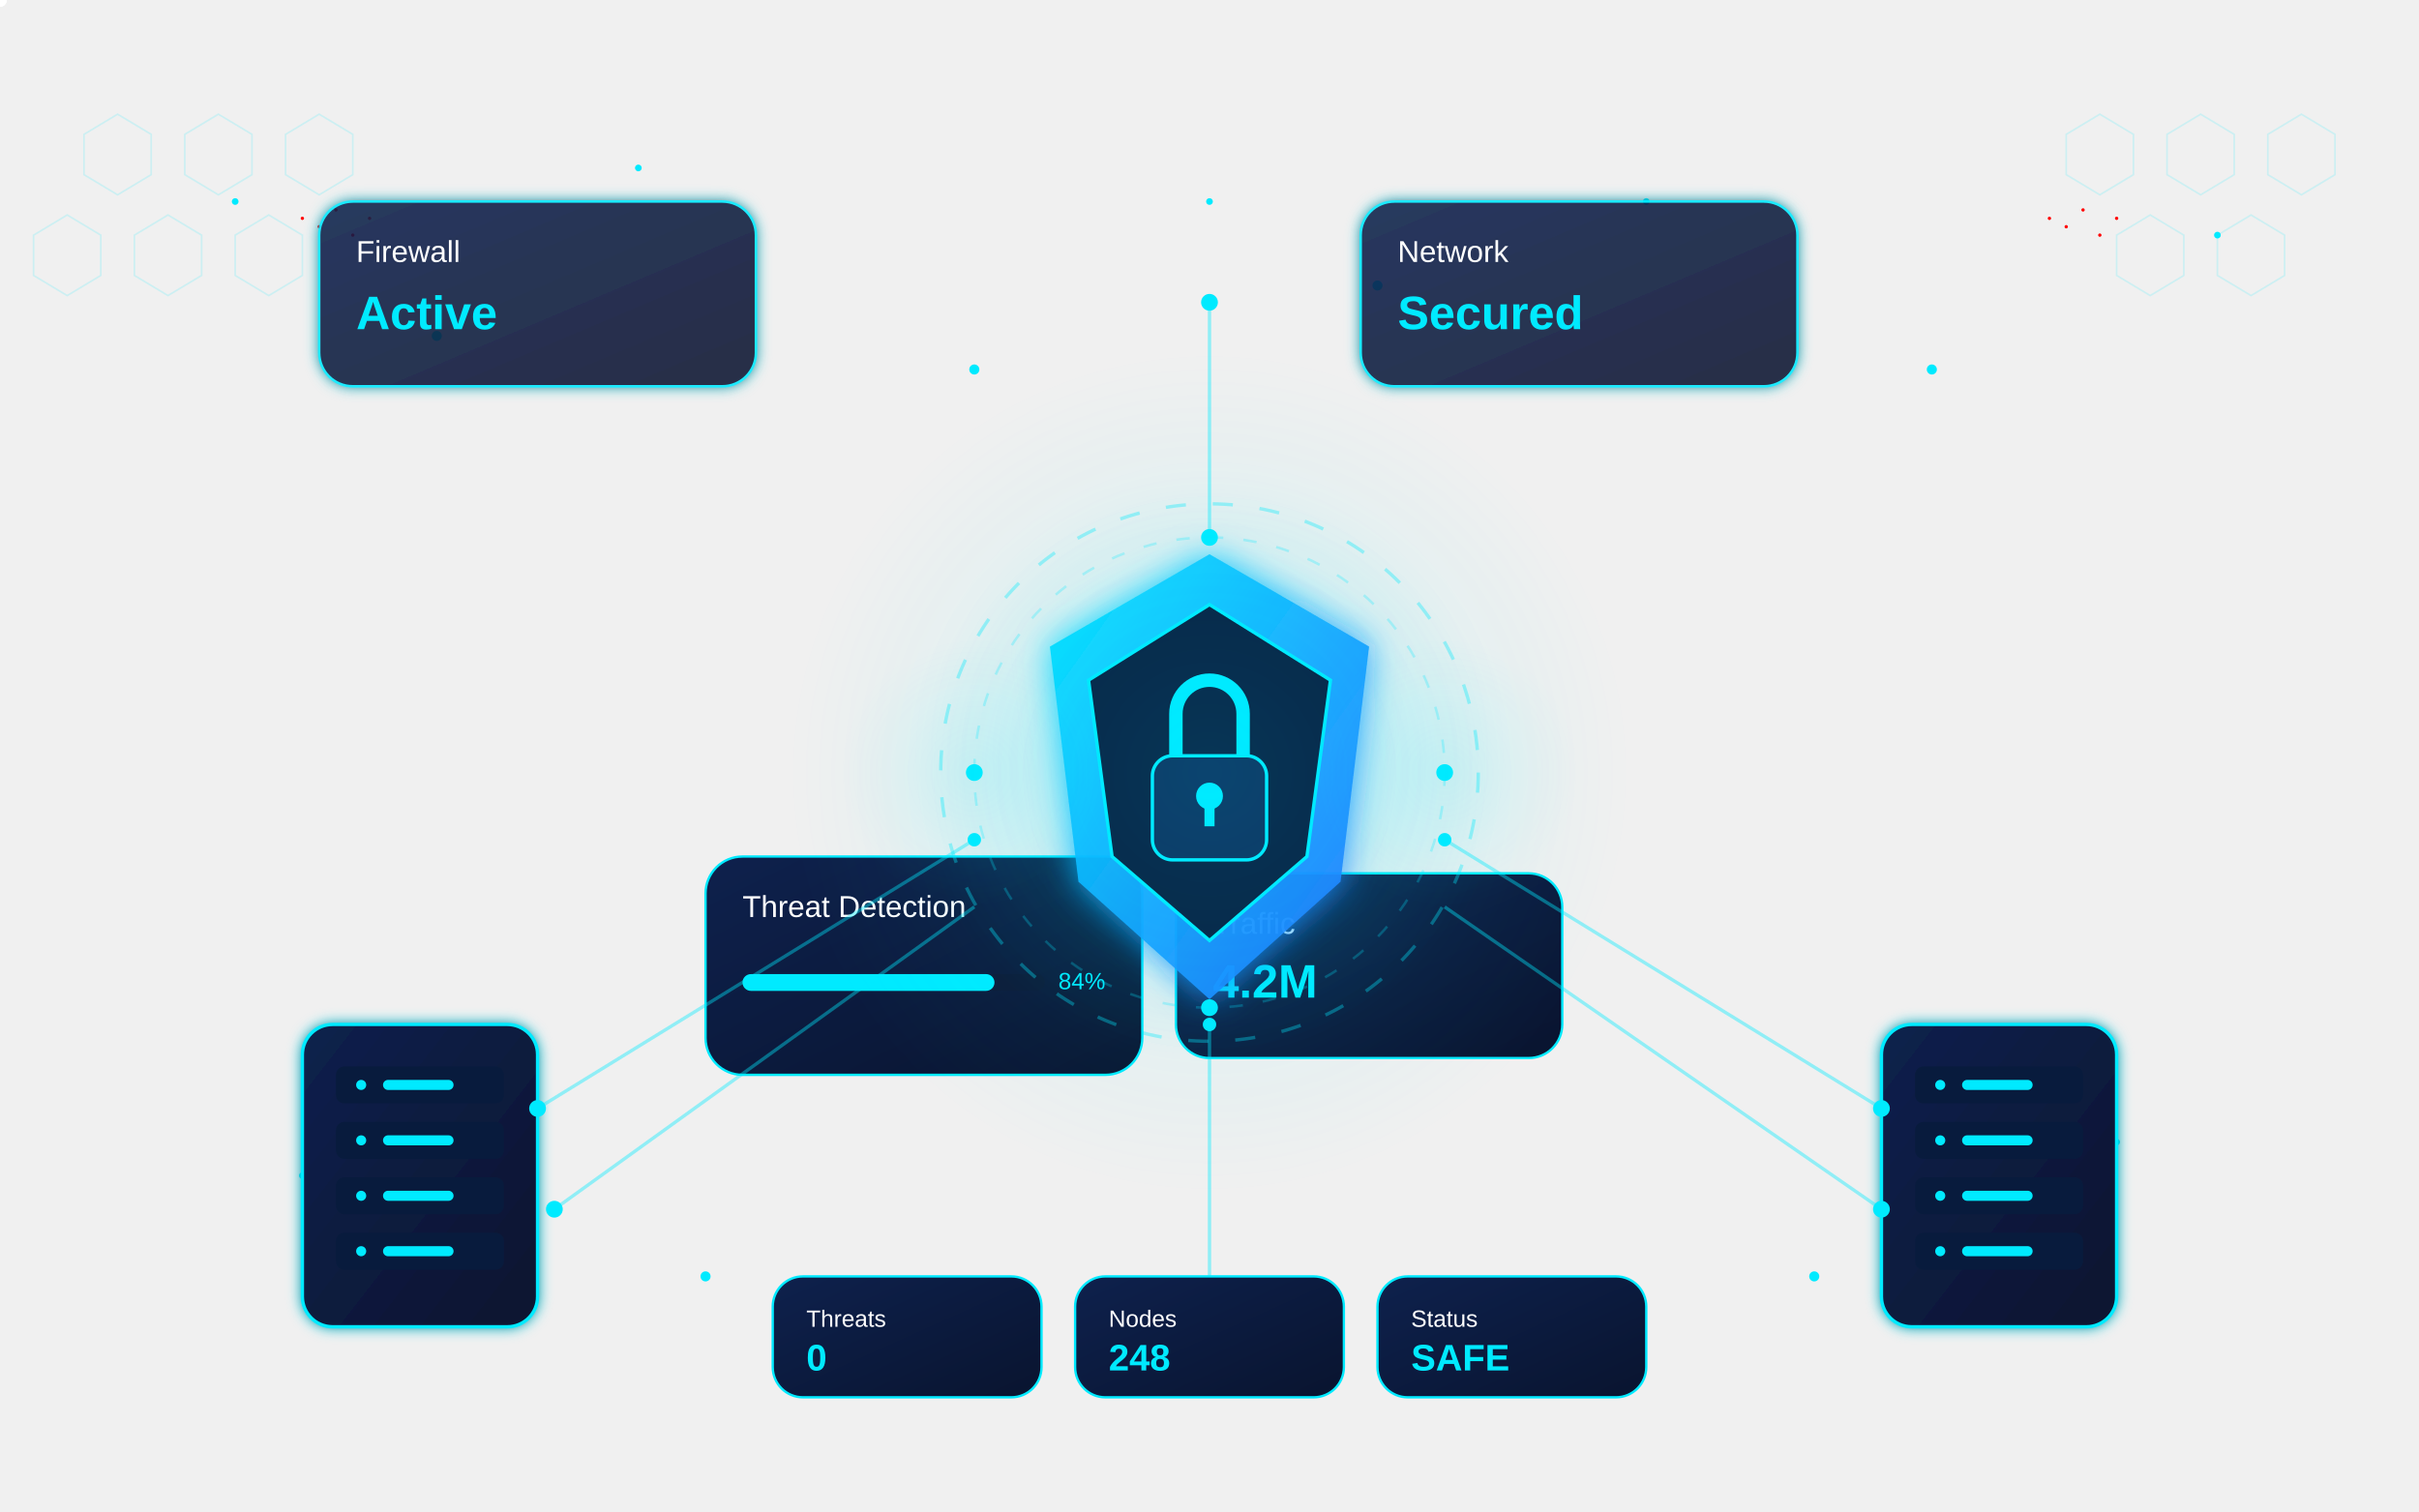
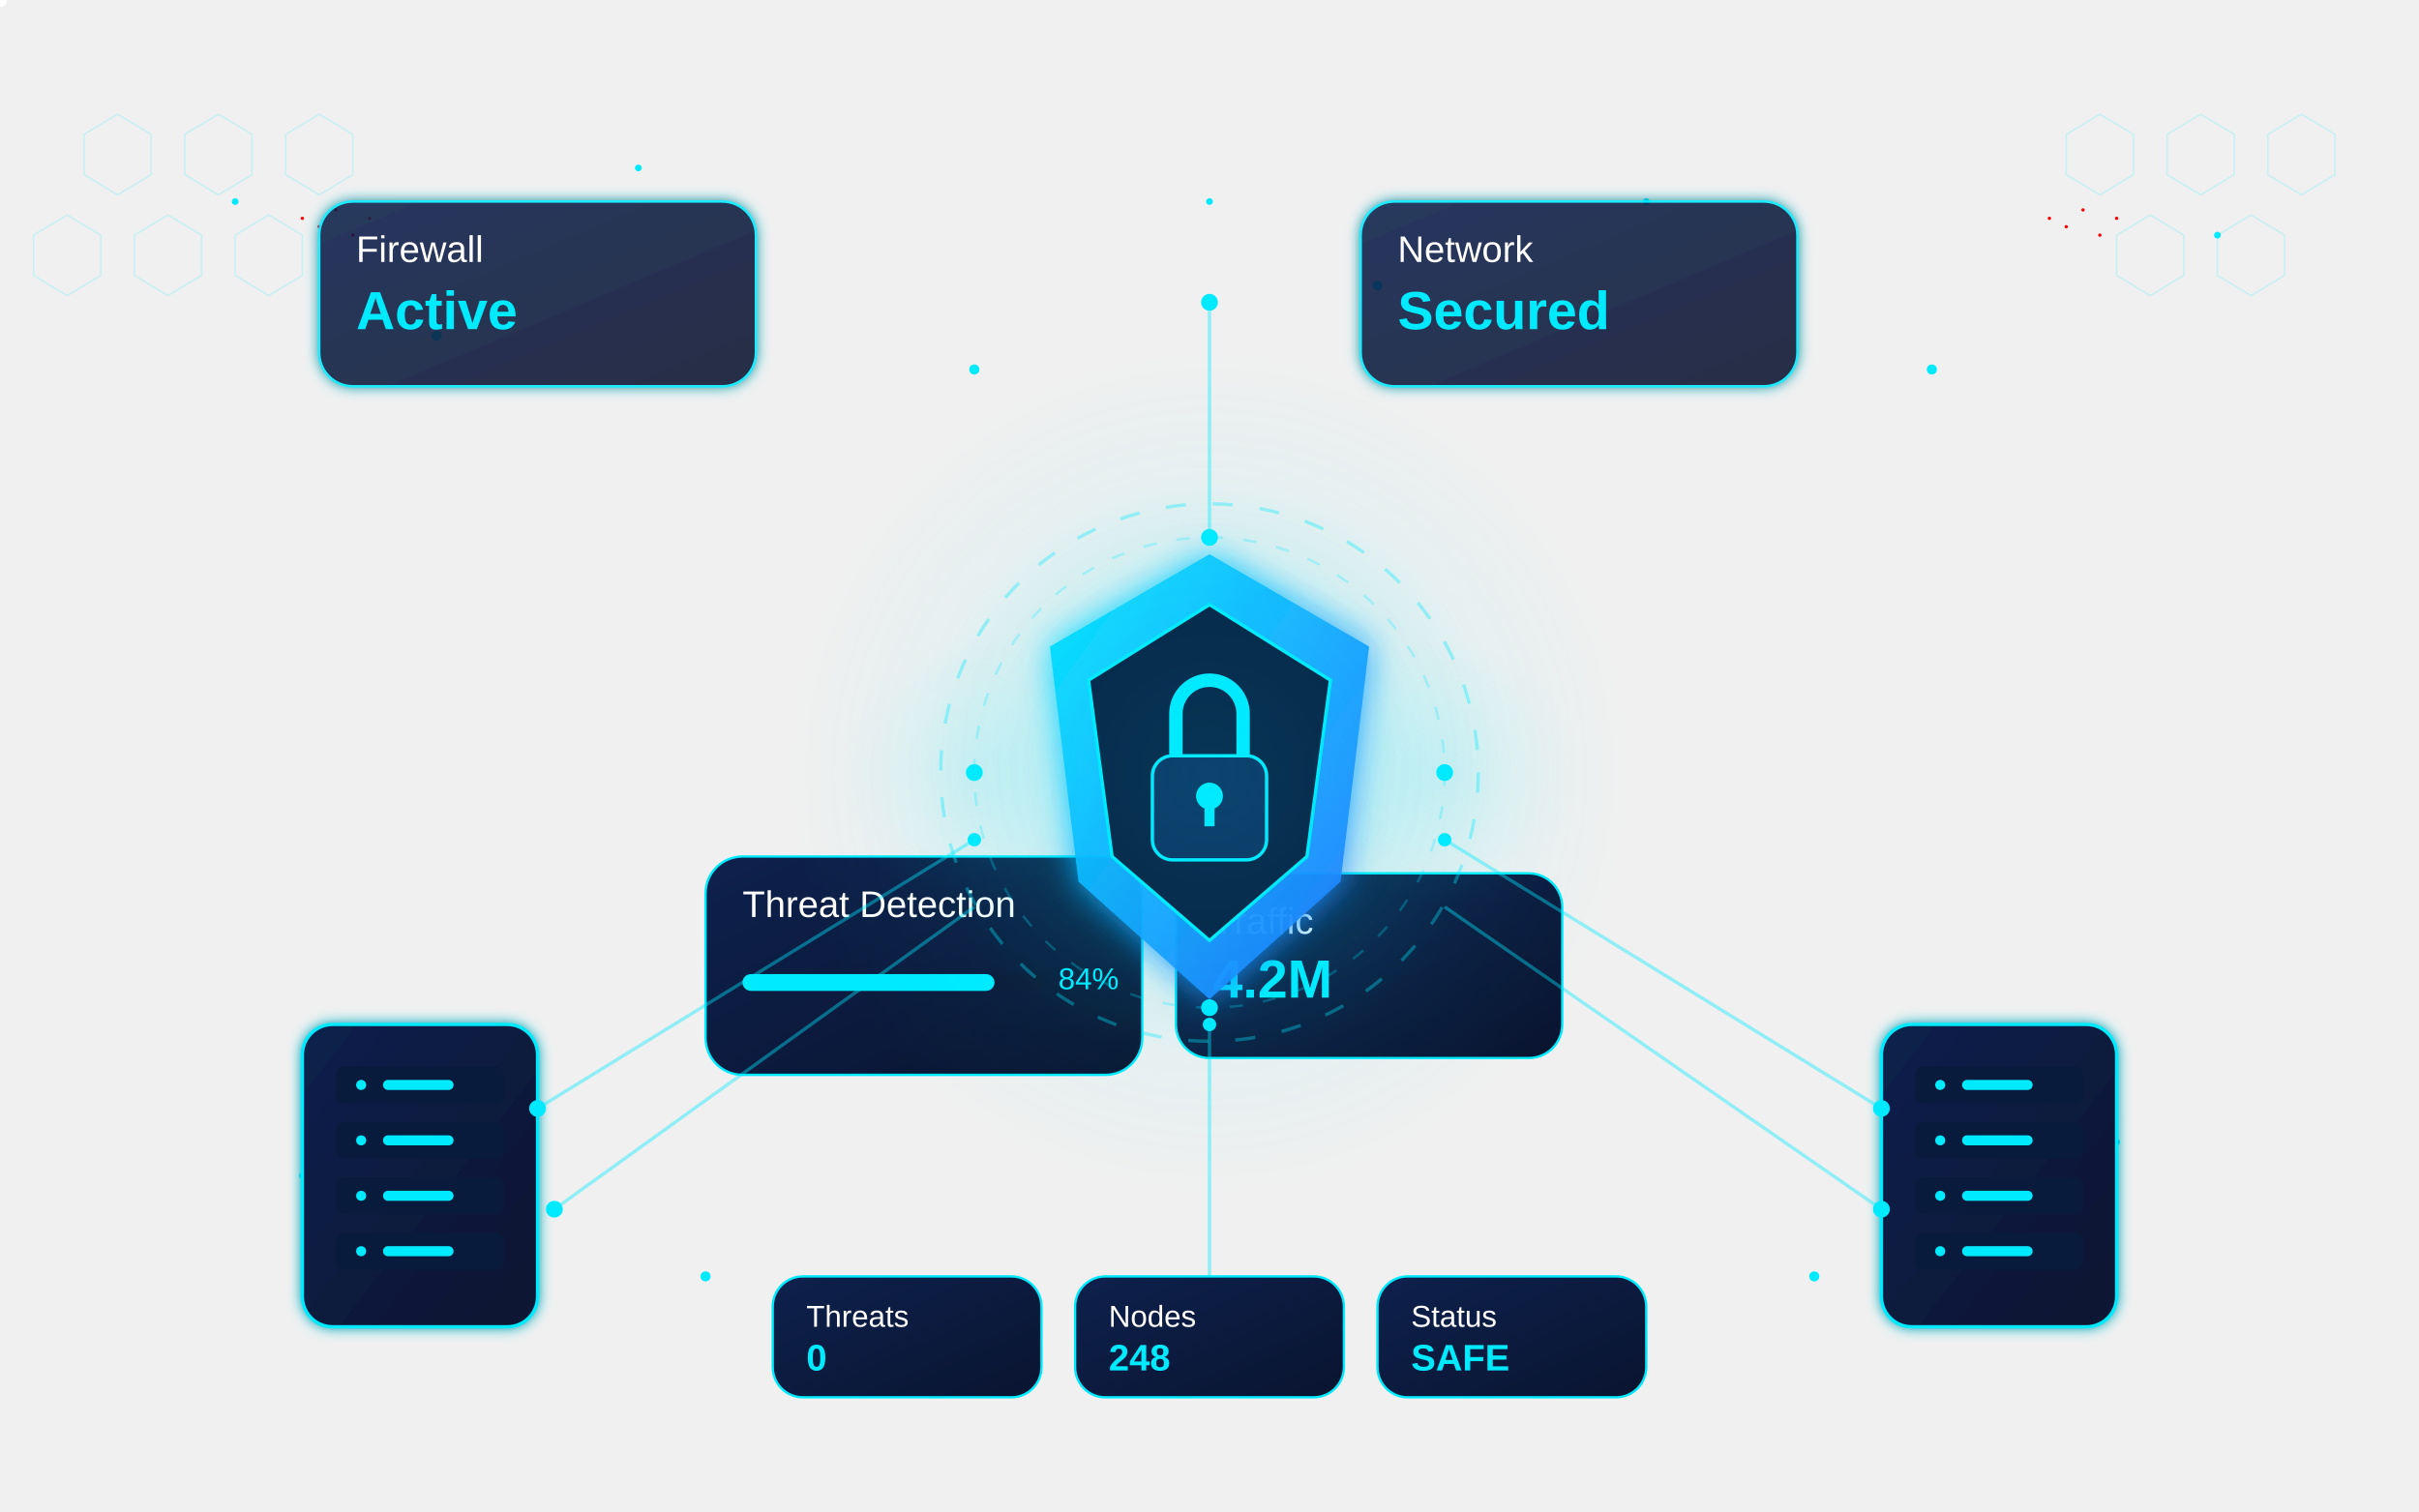
<svg xmlns="http://www.w3.org/2000/svg" width="1440" height="900" viewBox="0 0 1440 900">
  <defs>
    <linearGradient id="cardGradient" x1="0%" y1="0%" x2="100%" y2="100%">
      <stop offset="0%" stop-color="#0E214D" />
      <stop offset="100%" stop-color="#09142F" />
    </linearGradient>
    <linearGradient id="shieldGradient" x1="0%" y1="0%" x2="100%" y2="100%">
      <stop offset="0%" stop-color="#00E7FF" />
      <stop offset="100%" stop-color="#286CFF" />
    </linearGradient>
    <radialGradient id="cyanGlow">
      <stop offset="0%" stop-color="#00EAFF" stop-opacity="0.65" />
      <stop offset="100%" stop-color="#00EAFF" stop-opacity="0" />
    </radialGradient>
    <filter id="shieldGlow" x="-100%" y="-100%" width="300%" height="300%">
      <feGaussianBlur stdDeviation="10" result="blur" />
      <feMerge>
        <feMergeNode in="blur" />
        <feMergeNode in="SourceGraphic" />
      </feMerge>
    </filter>
    <filter id="cardGlow" x="-100%" y="-100%" width="300%" height="300%">
      <feGaussianBlur stdDeviation="4" result="blur" />
      <feMerge>
        <feMergeNode in="blur" />
        <feMergeNode in="SourceGraphic" />
      </feMerge>
    </filter>
    <filter id="glassBlur">
      <feGaussianBlur stdDeviation="8" />
    </filter>
  </defs>
  <style>
  .pulse-glow {
    animation: pulseGlow 3s ease-in-out infinite;
  }

  .float-card {
    animation: floatCard 4s ease-in-out infinite;
  }

  .rotate-ring {
    animation: spinRing 30s linear infinite;
  }
  .rotate-ring-reverse {
    animation: spinRingReverse 30s linear infinite;
  }

  .particle {
    animation: particleMove 5s infinite alternate ease-in-out;
  }

  .network-dot {
    animation: blinkDot 1.5s infinite;
  }

  @keyframes pulseGlow {
    0% { opacity: 0.65; }
    50% { opacity: 1; }
    100% { opacity: 0.65; }
  }

  @keyframes floatCard {
    0% { transform: translateY(0px); }
    50% { transform: translateY(-8px); }
    100% { transform: translateY(0px); }
  }

  @keyframes spinRing {
  from { transform: rotate(0deg); }
  to { transform: rotate(360deg); }
  }
  @keyframes spinRingReverse {
  from { transform: rotate(360deg); }
  to { transform: rotate(0deg); }
  }

  @keyframes rotateRing {
    from { transform: rotate(0deg); }
    to { transform: rotate(360deg); }
  }

  @keyframes particleMove {
    from { transform: translateY(0px); opacity: 0.4; }
    to { transform: translateY(-12px); opacity: 1; }
  }

  @keyframes blinkDot {
    0% { opacity: 0.4; }
    50% { opacity: 1; }
    100% { opacity: 0.4; }
  }
</style>
  <g id="background">
    <rect width="1440" height="900" fill="url(#bgGradient)" />
    <circle cx="720" cy="450" r="180" fill="url(#cyanGlow)" opacity="0.12" />
  </g>
  <g id="hex-grid" opacity="0.15" stroke="#00EAFF" stroke-width="1" fill="none">
    <polygon points="50,80 70,68 90,80 90,104 70,116 50,104" />
    <polygon points="110,80 130,68 150,80 150,104 130,116 110,104" />
    <polygon points="170,80 190,68 210,80 210,104 190,116 170,104" />
    <polygon points="1230,80 1250,68 1270,80 1270,104 1250,116 1230,104" />
    <polygon points="1290,80 1310,68 1330,80 1330,104 1310,116 1290,104" />
    <polygon points="1350,80 1370,68 1390,80 1390,104 1370,116 1350,104" />
    <polygon points="20,140 40,128 60,140 60,164 40,176 20,164" />
    <polygon points="80,140 100,128 120,140 120,164 100,176 80,164" />
    <polygon points="140,140 160,128 180,140 180,164 160,176 140,164" />
    <polygon points="1260,140 1280,128 1300,140 1300,164 1280,176 1260,164" />
    <polygon points="1320,140 1340,128 1360,140 1360,164 1340,176 1320,164" />
  </g>
  <g id="particles">
    <circle class="particle" cx="140" cy="120" r="2" fill="#00EAFF" />
    <circle class="particle" cx="260" cy="200" r="3" fill="#00EAFF" />
    <circle class="particle" cx="380" cy="100" r="2" fill="#00EAFF" />
    <circle class="particle" cx="580" cy="220" r="3" fill="#00EAFF" />
    <circle class="particle" cx="720" cy="120" r="2" fill="#00EAFF" />
    <circle class="particle" cx="820" cy="170" r="3" fill="#00EAFF" />
    <circle class="particle" cx="980" cy="120" r="2" fill="#00EAFF" />
    <circle class="particle" cx="1150" cy="220" r="3" fill="#00EAFF" />
    <circle class="particle" cx="1320" cy="140" r="2" fill="#00EAFF" />
    <circle class="particle" cx="180" cy="700" r="2" fill="#00EAFF" />
    <circle class="particle" cx="420" cy="760" r="3" fill="#00EAFF" />
    <circle class="particle" cx="760" cy="780" r="2" fill="#00EAFF" />
    <circle class="particle" cx="1080" cy="760" r="3" fill="#00EAFF" />
    <circle class="particle" cx="1260" cy="680" r="2" fill="#00EAFF" />
  </g>
  <g id="map-dots" opacity="1" fill="#f00">
    <circle cx="180" cy="130" r="1" />
    <circle cx="190" cy="135" r="1" />
    <circle cx="200" cy="125" r="1" />
    <circle cx="210" cy="140" r="1" />
    <circle cx="220" cy="130" r="1" />
    <circle cx="1220" cy="130" r="1" />
    <circle cx="1230" cy="135" r="1" />
    <circle cx="1240" cy="125" r="1" />
    <circle cx="1250" cy="140" r="1" />
    <circle cx="1260" cy="130" r="1" />
  </g>
  <g id="top-cards" transform="translate(1080,50)">
    <g class="float-card" transform="translate(790,50)">
      <rect width="260" height="110" rx="20" fill="url(#cardGradient)" opacity="0.88" stroke="#00EAFF" stroke-width="1.5" filter="url(#cardGlow)" />
-       <text x="22" y="36" fill="#FFFFFF" font-size="18" font-family="Arial">
+       <text x="22" y="36" fill="#FFFFFF" font-size="22" font-family="Arial">
      Data Protection
    </text>
-       <text x="22" y="76" fill="#00EAFF" font-size="28" font-family="Arial" font-weight="bold">
+       <text x="22" y="76" fill="#00EAFF" font-size="32" font-family="Arial" font-weight="bold">
      99.8%
    </text>
    </g>
  </g>
  <g id="top-cards" transform="translate(760,50)">
    <g class="float-card" transform="translate(1090,100)">
      <rect width="260" height="110" rx="20" fill="url(#cardGradient)" opacity="0.88" stroke="#00EAFF" stroke-width="1.5" filter="url(#cardGlow)" />
-       <text x="22" y="36" fill="#FFFFFF" font-size="18" font-family="Arial">
+       <text x="22" y="36" fill="#FFFFFF" font-size="22" font-family="Arial">
      Access Control
    </text>
-       <text x="22" y="76" fill="#00EAFF" font-size="28" font-family="Arial" font-weight="bold">
+       <text x="22" y="76" fill="#00EAFF" font-size="32" font-family="Arial" font-weight="bold">
      Verified
    </text>
    </g>
  </g>
  <g id="top-cards" transform="translate(420,50)">
    <g class="float-card" transform="translate(390,70)">
      <rect width="260" height="110" rx="20" fill="url(#cardGradient)" opacity="0.88" stroke="#00EAFF" stroke-width="1.5" filter="url(#cardGlow)" />
-       <text x="22" y="36" fill="#FFFFFF" font-size="18" font-family="Arial">
+       <text x="22" y="36" fill="#FFFFFF" font-size="22" font-family="Arial">
      Network
    </text>
-       <text x="22" y="76" fill="#00EAFF" font-size="28" font-family="Arial" font-weight="bold">
+       <text x="22" y="76" fill="#00EAFF" font-size="32" font-family="Arial" font-weight="bold">
      Secured
    </text>
    </g>
  </g>
  <g id="top-cards" transform="translate(100,50)">
    <g class="float-card" transform="translate(90,70)">
      <rect width="260" height="110" rx="20" fill="url(#cardGradient)" opacity="0.88" stroke="#00EAFF" stroke-width="1.5" filter="url(#cardGlow)" />
-       <text x="22" y="36" fill="#FFFFFF" font-size="18" font-family="Arial">
+       <text x="22" y="36" fill="#FFFFFF" font-size="22" font-family="Arial">
      Firewall
    </text>
-       <text x="22" y="76" fill="#00EAFF" font-size="28" font-family="Arial" font-weight="bold">
+       <text x="22" y="76" fill="#00EAFF" font-size="32" font-family="Arial" font-weight="bold">
      Active
    </text>
    </g>
  </g>
  <g id="left-cards" transform="translate(200,420)">
    <g class="float-card" transform="translate(500,100)">
      <rect width="230" height="110" rx="20" fill="url(#cardGradient)" stroke="#00EAFF" stroke-width="1.4" />
-       <text x="22" y="36" fill="#FFF" font-size="18" font-family="Arial">Traffic</text>
-       <text x="22" y="74" fill="#00EAFF" font-size="28" font-weight="bold" font-family="Arial">
+       <text x="22" y="36" fill="#FFF" font-size="22" font-family="Arial">Traffic</text>
+       <text x="22" y="74" fill="#00EAFF" font-size="32" font-weight="bold" font-family="Arial">
      4.2M
    </text>
    </g>
  </g>
  <g id="left-cards" transform="translate(170,230)">
    <g class="float-card" transform="translate(250,280)">
      <rect width="260" height="130" rx="22" fill="url(#cardGradient)" stroke="#00EAFF" stroke-width="1.4" />
-       <text x="22" y="36" fill="#FFF" font-size="18" font-family="Arial">Threat Detection</text>
+       <text x="22" y="36" fill="#FFF" font-size="22" font-family="Arial">Threat Detection</text>
      <rect x="22" y="70" width="180" height="10" rx="5" fill="#0C1835" />
      <rect x="22" y="70" width="150" height="10" rx="5" fill="#00EAFF" />
-       <text x="210" y="79" fill="#00EAFF" font-size="14" font-family="Arial">84%</text>
+       <text x="210" y="79" fill="#00EAFF" font-size="18" font-family="Arial">84%</text>
    </g>
  </g>
  <g id="right-cards" transform="translate(1020,230)">
    <g class="float-card" transform="translate(1110,290)">
      <rect width="250" height="120" rx="20" fill="url(#cardGradient)" stroke="#00EAFF" stroke-width="1.4" />
-       <text x="22" y="36" fill="#FFF" font-size="18" font-family="Arial">Secure Nodes</text>
-       <text x="22" y="78" fill="#00EAFF" font-size="30" font-weight="bold" font-family="Arial">
+       <text x="22" y="36" fill="#FFF" font-size="22" font-family="Arial">Secure Nodes</text>
+       <text x="22" y="78" fill="#00EAFF" font-size="32" font-weight="bold" font-family="Arial">
      248
    </text>
    </g>
  </g>
  <g id="right-cards" transform="translate(1000,420)">
    <g class="float-card" transform="translate(1100,460)">
      <rect width="260" height="120" rx="20" fill="url(#cardGradient)" stroke="#00EAFF" stroke-width="1.4" />
-       <text x="22" y="36" fill="#FFF" font-size="18" font-family="Arial">Requests</text>
-       <text x="22" y="78" fill="#00EAFF" font-size="28" font-weight="bold" font-family="Arial">
+       <text x="22" y="36" fill="#FFF" font-size="22" font-family="Arial">Requests</text>
+       <text x="22" y="78" fill="#00EAFF" font-size="32" font-weight="bold" font-family="Arial">
      8.4M
    </text>
    </g>
  </g>
  <g id="shield-core" transform="translate(720,460)">
    <circle class="pulse-glow" cx="0" cy="0" r="170" fill="url(#cyanGlow)" opacity="0.25" />
    <g class="rotate-ring">
      <circle cx="0" cy="0" r="160" fill="none" stroke="#00EAFF" stroke-width="2" opacity="0.35" stroke-dasharray="12 16" />
    </g>
    <g class="rotate-ring-reverse">
      <circle cx="0" cy="0" r="140" fill="none" stroke="#00EAFF" stroke-width="1.5" opacity="0.25" stroke-dasharray="8 12" />
    </g>
    <path d="     M 0 -130     L 95 -75     L 78 65     L 0 135     L -78 65     L -95 -75     Z" fill="url(#shieldGradient)" filter="url(#shieldGlow)" opacity="0.95" />
    <path d="     M 0 -100     L 72 -55     L 58 50     L 0 100     L -58 50     L -72 -55     Z" fill="#081B3D" stroke="#00EAFF" stroke-width="2" />
    <rect x="-34" y="-10" width="68" height="62" rx="12" fill="#0D2C5A" stroke="#00EAFF" stroke-width="2" />
    <path d="     M -20 -10     L -20 -35     A 20 20 0 0 1 20 -35     L 20 -10" fill="none" stroke="#00EAFF" stroke-width="8" />
    <circle cx="0" cy="14" r="8" fill="#00EAFF" />
    <rect x="-3" y="14" width="6" height="18" fill="#00EAFF" />
    <circle class="network-dot" cx="-140" cy="0" r="5" fill="#00EAFF" />
    <circle class="network-dot" cx="140" cy="0" r="5" fill="#00EAFF" />
    <circle class="network-dot" cx="0" cy="-140" r="5" fill="#00EAFF" />
    <circle class="network-dot" cx="0" cy="140" r="5" fill="#00EAFF" />
  </g>
  <g id="shield-glows">
    <circle cx="580" cy="460" r="80" fill="url(#cyanGlow)" opacity="0.15" />
    <circle cx="860" cy="460" r="80" fill="url(#cyanGlow)" opacity="0.15" />
  </g>
  <g id="server-left" transform="translate(180,610)">
    <rect width="140" height="180" rx="18" fill="url(#cardGradient)" stroke="#00EAFF" stroke-width="2" filter="url(#cardGlow)" />
    <rect x="20" y="25" width="100" height="22" rx="5" fill="#081B3D" />
    <rect x="20" y="58" width="100" height="22" rx="5" fill="#081B3D" />
    <rect x="20" y="91" width="100" height="22" rx="5" fill="#081B3D" />
    <rect x="20" y="124" width="100" height="22" rx="5" fill="#081B3D" />
    <circle cx="35" cy="36" r="3" fill="#00EAFF" />
    <circle cx="35" cy="69" r="3" fill="#00EAFF" />
    <circle cx="35" cy="102" r="3" fill="#00EAFF" />
    <circle cx="35" cy="135" r="3" fill="#00EAFF" />
    <rect x="48" y="33" width="42" height="6" rx="3" fill="#00EAFF" />
    <rect x="48" y="66" width="42" height="6" rx="3" fill="#00EAFF" />
    <rect x="48" y="99" width="42" height="6" rx="3" fill="#00EAFF" />
    <rect x="48" y="132" width="42" height="6" rx="3" fill="#00EAFF" />
  </g>
  <g id="server-right" transform="translate(1120,610)">
    <rect width="140" height="180" rx="18" fill="url(#cardGradient)" stroke="#00EAFF" stroke-width="2" filter="url(#cardGlow)" />
    <rect x="20" y="25" width="100" height="22" rx="5" fill="#081B3D" />
    <rect x="20" y="58" width="100" height="22" rx="5" fill="#081B3D" />
    <rect x="20" y="91" width="100" height="22" rx="5" fill="#081B3D" />
    <rect x="20" y="124" width="100" height="22" rx="5" fill="#081B3D" />
    <circle cx="35" cy="36" r="3" fill="#00EAFF" />
    <circle cx="35" cy="69" r="3" fill="#00EAFF" />
    <circle cx="35" cy="102" r="3" fill="#00EAFF" />
    <circle cx="35" cy="135" r="3" fill="#00EAFF" />
    <rect x="48" y="33" width="42" height="6" rx="3" fill="#00EAFF" />
    <rect x="48" y="66" width="42" height="6" rx="3" fill="#00EAFF" />
    <rect x="48" y="99" width="42" height="6" rx="3" fill="#00EAFF" />
    <rect x="48" y="132" width="42" height="6" rx="3" fill="#00EAFF" />
  </g>
  <g id="bottom-cards">
    <g transform="translate(460,760)">
      <rect width="160" height="72" rx="18" fill="url(#cardGradient)" stroke="#00EAFF" stroke-width="1.4" />
-       <text x="20" y="30" fill="#FFF" font-size="14" font-family="Arial">Threats</text>
+       <text x="20" y="30" fill="#FFF" font-size="18" font-family="Arial">Threats</text>
      <text x="20" y="56" fill="#00EAFF" font-size="22" font-weight="bold" font-family="Arial">0</text>
    </g>
    <g transform="translate(640,760)">
      <rect width="160" height="72" rx="18" fill="url(#cardGradient)" stroke="#00EAFF" stroke-width="1.4" />
-       <text x="20" y="30" fill="#FFF" font-size="14" font-family="Arial">Nodes</text>
+       <text x="20" y="30" fill="#FFF" font-size="18" font-family="Arial">Nodes</text>
      <text x="20" y="56" fill="#00EAFF" font-size="22" font-weight="bold" font-family="Arial">248</text>
    </g>
    <g transform="translate(820,760)">
      <rect width="160" height="72" rx="18" fill="url(#cardGradient)" stroke="#00EAFF" stroke-width="1.4" />
-       <text x="20" y="30" fill="#FFF" font-size="14" font-family="Arial">Status</text>
+       <text x="20" y="30" fill="#FFF" font-size="18" font-family="Arial">Status</text>
      <text x="20" y="56" fill="#00EAFF" font-size="22" font-weight="bold" font-family="Arial">SAFE</text>
    </g>
  </g>
  <g id="network-lines" stroke="#00EAFF" stroke-width="2" opacity="0.4" fill="none">
    <line x1="320" y1="660" x2="580" y2="500" />
    <line x1="330" y1="720" x2="580" y2="540" />
    <line x1="1120" y1="660" x2="860" y2="500" />
    <line x1="1120" y1="720" x2="860" y2="540" />
    <line x1="720" y1="180" x2="720" y2="320" />
    <line x1="720" y1="610" x2="720" y2="760" />
  </g>
  <g id="network-nodes">
    <circle class="network-dot" cx="320" cy="660" r="5" fill="#00EAFF" />
    <circle class="network-dot" cx="330" cy="720" r="5" fill="#00EAFF" />
    <circle class="network-dot" cx="1120" cy="660" r="5" fill="#00EAFF" />
    <circle class="network-dot" cx="1120" cy="720" r="5" fill="#00EAFF" />
    <circle class="network-dot" cx="720" cy="180" r="5" fill="#00EAFF" />
    <circle class="network-dot" cx="580" cy="500" r="4" fill="#00EAFF" />
    <circle class="network-dot" cx="860" cy="500" r="4" fill="#00EAFF" />
    <circle class="network-dot" cx="720" cy="610" r="4" fill="#00EAFF" />
  </g>
  <g id="data-flow">
    <circle r="4" fill="#FFFFFF">
      <animateMotion dur="4s" repeatCount="indefinite" path="M320,660 L580,500" />
    </circle>
    <circle r="4" fill="#FFFFFF">
      <animateMotion dur="4s" repeatCount="indefinite" path="M1120,660 L860,500" />
    </circle>
    <circle r="4" fill="#FFFFFF">
      <animateMotion dur="3s" repeatCount="indefinite" path="M720,180 L720,320" />
    </circle>
  </g>
  <g opacity="0.2">
    <circle cx="720" cy="460" r="250" fill="url(#cyanGlow)" />
  </g>
</svg>
